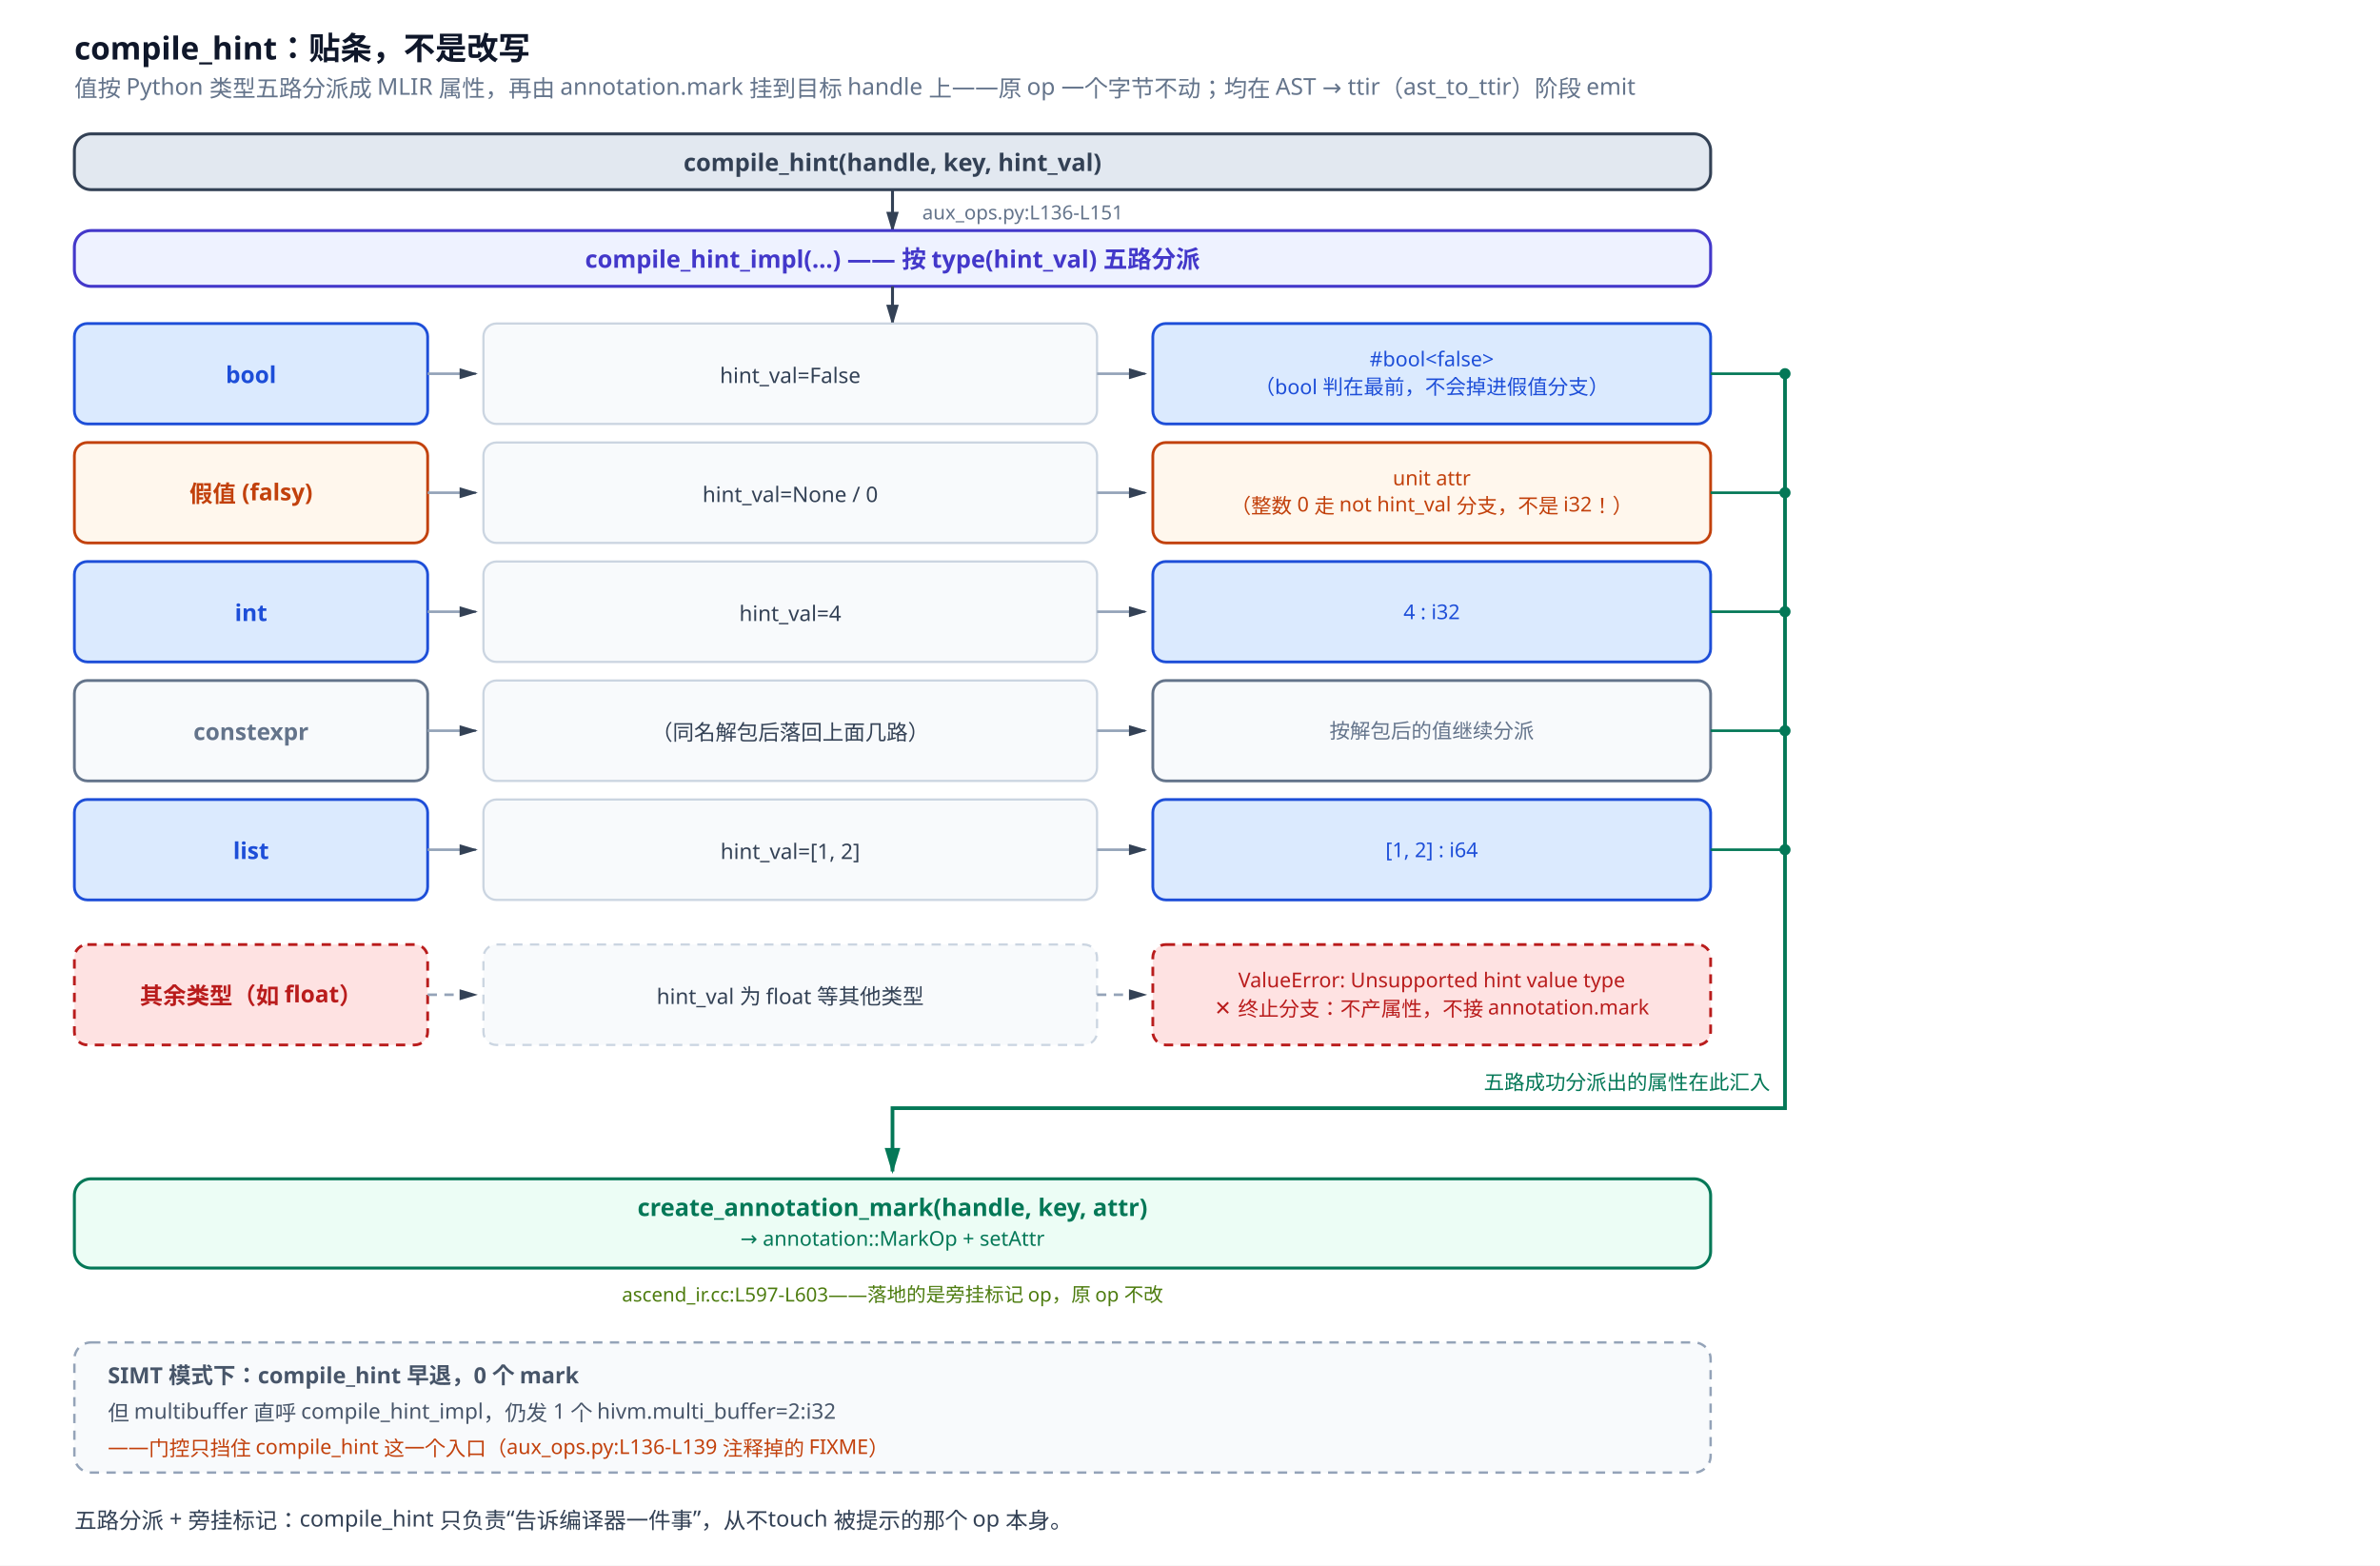
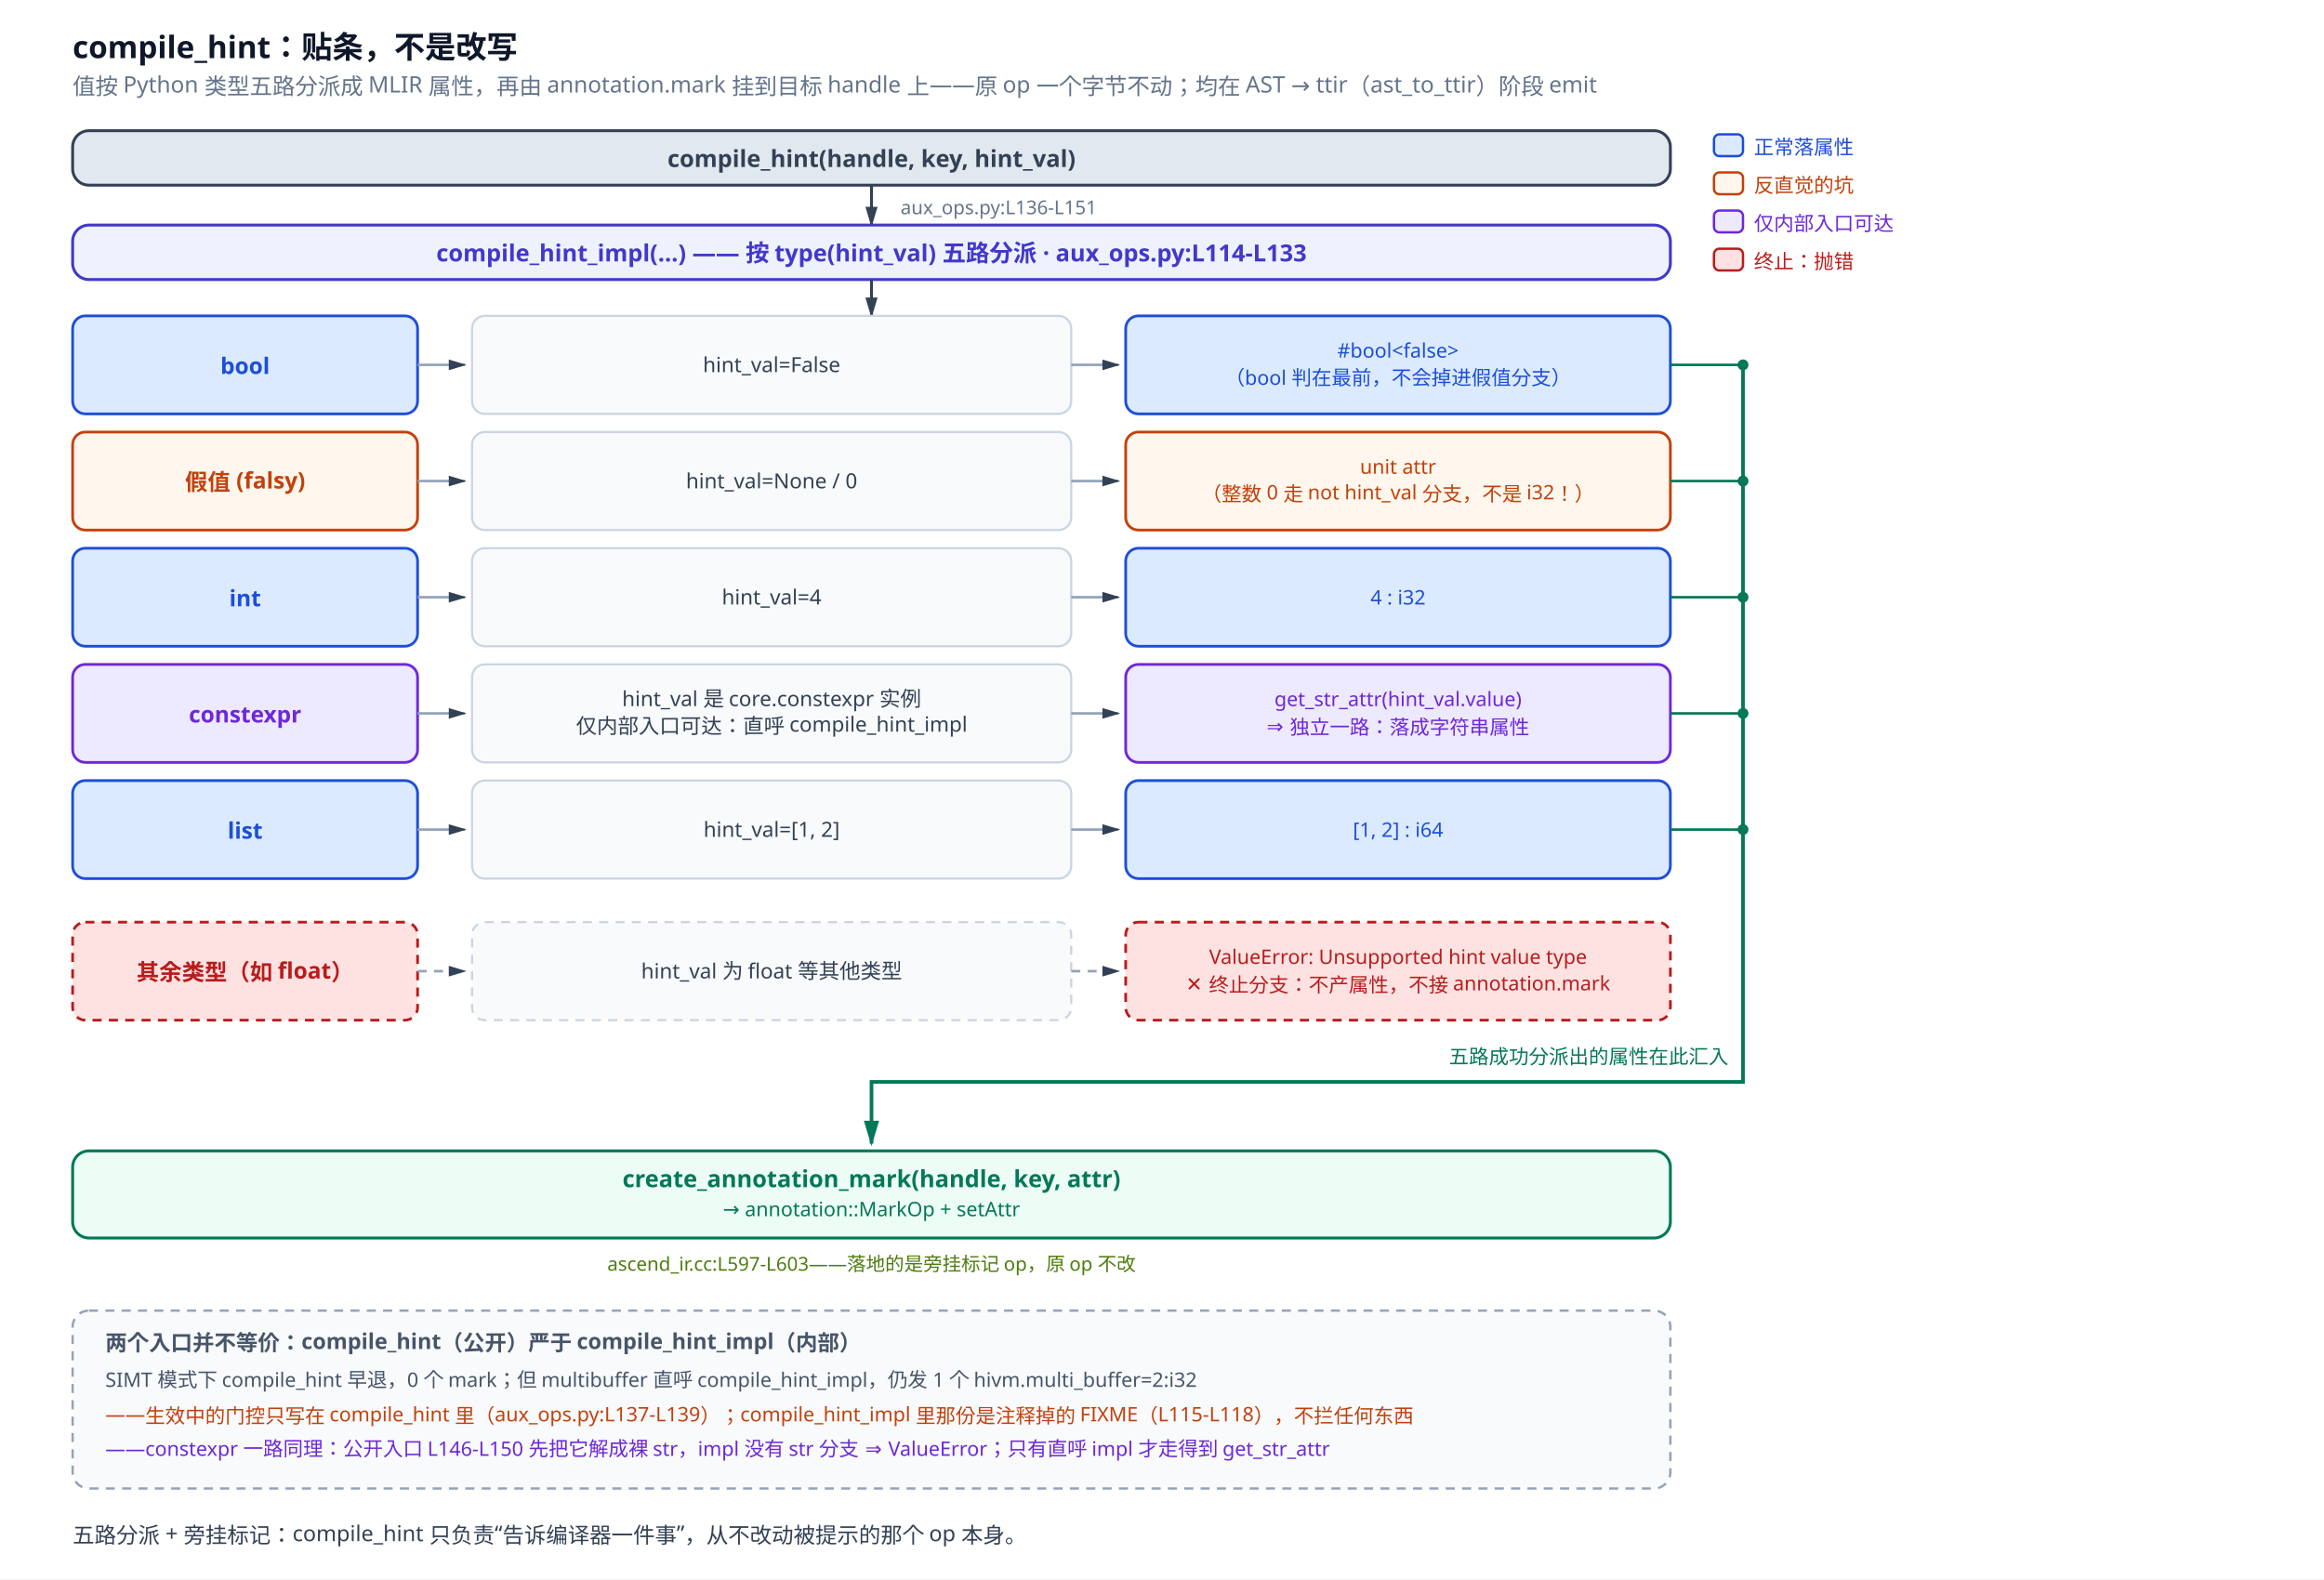
- <svg xmlns="http://www.w3.org/2000/svg" viewBox="0 0 1280 842">
+ <svg xmlns="http://www.w3.org/2000/svg" viewBox="0 0 1280 870">
  <defs>
    <marker id="a" viewBox="0 0 10 6" refX="9" refY="3" markerWidth="7" markerHeight="5" orient="auto">
      <path d="M0,0 L10,3 L0,6 Z" fill="#334155" />
    </marker>
    <marker id="g" viewBox="0 0 10 6" refX="9" refY="3" markerWidth="7" markerHeight="5" orient="auto">
      <path d="M0,0 L10,3 L0,6 Z" fill="#047857" />
    </marker>
  </defs>
-   <rect width="1280" height="842" fill="white" />
+   <rect width="1280" height="870" fill="white" />
  <text x="40" y="32" font-family="sans-serif" font-size="17" font-weight="bold" fill="#0f172a">compile_hint：贴条，不是改写</text>
  <text x="40" y="52" font-family="sans-serif" font-size="12.5" fill="#64748b">值按 Python 类型五路分派成 MLIR 属性，再由 annotation.mark 挂到目标 handle 上——原 op 一个字节不动；均在 AST → ttir（ast_to_ttir）阶段 emit</text>
+   <rect x="944" y="74" width="16" height="12" rx="3" fill="#dbeafe" stroke="#1d4ed8" stroke-width="1.3" />
+   <text x="966" y="85" font-family="sans-serif" font-size="11" fill="#1d4ed8">正常落属性</text>
+   <rect x="944" y="95" width="16" height="12" rx="3" fill="#fff7ed" stroke="#c2410c" stroke-width="1.3" />
+   <text x="966" y="106" font-family="sans-serif" font-size="11" fill="#c2410c">反直觉的坑</text>
+   <rect x="944" y="116" width="16" height="12" rx="3" fill="#ede9fe" stroke="#6d28d9" stroke-width="1.3" />
+   <text x="966" y="127" font-family="sans-serif" font-size="11" fill="#6d28d9">仅内部入口可达</text>
+   <rect x="944" y="137" width="16" height="12" rx="3" fill="#fee2e2" stroke="#b91c1c" stroke-width="1.3" />
+   <text x="966" y="148" font-family="sans-serif" font-size="11" fill="#b91c1c">终止：抛错</text>
  <rect x="40" y="72" width="880" height="30" rx="9" fill="#e2e8f0" stroke="#334155" stroke-width="1.6" />
  <text x="480.0" y="92.0" text-anchor="middle" font-family="sans-serif" font-size="13" font-weight="bold" fill="#334155">compile_hint(handle, key, hint_val)</text>
  <line x1="480.0" y1="102" x2="480.0" y2="124" stroke="#334155" stroke-width="1.6" marker-end="url(#a)" />
  <text x="496.0" y="118" font-family="sans-serif" font-size="10.5" fill="#64748b">aux_ops.py:L136-L151</text>
  <rect x="40" y="124" width="880" height="30" rx="9" fill="#eef2ff" stroke="#4338ca" stroke-width="1.6" />
-   <text x="480.0" y="144.0" text-anchor="middle" font-family="sans-serif" font-size="13" font-weight="bold" fill="#4338ca">compile_hint_impl(...)  ——  按 type(hint_val) 五路分派</text>
+   <text x="480.0" y="144.0" text-anchor="middle" font-family="sans-serif" font-size="13" font-weight="bold" fill="#4338ca">compile_hint_impl(...)  ——  按 type(hint_val) 五路分派  ·  aux_ops.py:L114-L133</text>
  <line x1="480.0" y1="154" x2="480.0" y2="174" stroke="#334155" stroke-width="1.6" marker-end="url(#a)" />
  <rect x="40" y="174" width="190" height="54" rx="7" fill="#dbeafe" stroke="#1d4ed8" stroke-width="1.5" />
  <text x="135.0" y="206.0" text-anchor="middle" font-family="sans-serif" font-size="12.5" font-weight="bold" fill="#1d4ed8">bool</text>
  <line x1="230" y1="201.0" x2="256" y2="201.0" stroke="#94a3b8" stroke-width="1.4" marker-end="url(#a)" />
  <rect x="260" y="174" width="330" height="54" rx="7" fill="#f8fafc" stroke="#cbd5e1" stroke-width="1.2" />
-   <text x="425.0" y="206.0" text-anchor="middle" font-family="sans-serif" font-size="11.5" fill="#334155">hint_val=False</text>
+   <text x="425.0" y="205.0" text-anchor="middle" font-family="sans-serif" font-size="11.5" fill="#334155">hint_val=False</text>
  <line x1="590" y1="201.0" x2="616" y2="201.0" stroke="#94a3b8" stroke-width="1.4" marker-end="url(#a)" />
  <rect x="620" y="174" width="300" height="54" rx="7" fill="#dbeafe" stroke="#1d4ed8" stroke-width="1.5" />
  <text x="770.0" y="197.0" text-anchor="middle" font-family="sans-serif" font-size="11" fill="#1d4ed8">#bool&lt;false&gt;</text>
  <text x="770.0" y="212.0" text-anchor="middle" font-family="sans-serif" font-size="11" fill="#1d4ed8">（bool 判在最前，不会掉进假值分支）</text>
  <line x1="920" y1="201.0" x2="960" y2="201.0" stroke="#047857" stroke-width="1.4" />
  <circle cx="960" cy="201.0" r="3" fill="#047857" />
  <rect x="40" y="238" width="190" height="54" rx="7" fill="#fff7ed" stroke="#c2410c" stroke-width="1.5" />
  <text x="135.0" y="270.0" text-anchor="middle" font-family="sans-serif" font-size="12.5" font-weight="bold" fill="#c2410c">假值 (falsy)</text>
  <line x1="230" y1="265.0" x2="256" y2="265.0" stroke="#94a3b8" stroke-width="1.4" marker-end="url(#a)" />
  <rect x="260" y="238" width="330" height="54" rx="7" fill="#f8fafc" stroke="#cbd5e1" stroke-width="1.2" />
-   <text x="425.0" y="270.0" text-anchor="middle" font-family="sans-serif" font-size="11.5" fill="#334155">hint_val=None / 0</text>
+   <text x="425.0" y="269.0" text-anchor="middle" font-family="sans-serif" font-size="11.5" fill="#334155">hint_val=None / 0</text>
  <line x1="590" y1="265.0" x2="616" y2="265.0" stroke="#94a3b8" stroke-width="1.4" marker-end="url(#a)" />
  <rect x="620" y="238" width="300" height="54" rx="7" fill="#fff7ed" stroke="#c2410c" stroke-width="1.5" />
  <text x="770.0" y="261.0" text-anchor="middle" font-family="sans-serif" font-size="11" fill="#c2410c">unit attr</text>
  <text x="770.0" y="276.0" text-anchor="middle" font-family="sans-serif" font-size="11" fill="#c2410c">（整数 0 走 not hint_val 分支，不是 i32！）</text>
  <line x1="920" y1="265.0" x2="960" y2="265.0" stroke="#047857" stroke-width="1.4" />
  <circle cx="960" cy="265.0" r="3" fill="#047857" />
  <rect x="40" y="302" width="190" height="54" rx="7" fill="#dbeafe" stroke="#1d4ed8" stroke-width="1.5" />
  <text x="135.0" y="334.0" text-anchor="middle" font-family="sans-serif" font-size="12.5" font-weight="bold" fill="#1d4ed8">int</text>
  <line x1="230" y1="329.0" x2="256" y2="329.0" stroke="#94a3b8" stroke-width="1.4" marker-end="url(#a)" />
  <rect x="260" y="302" width="330" height="54" rx="7" fill="#f8fafc" stroke="#cbd5e1" stroke-width="1.2" />
-   <text x="425.0" y="334.0" text-anchor="middle" font-family="sans-serif" font-size="11.5" fill="#334155">hint_val=4</text>
+   <text x="425.0" y="333.0" text-anchor="middle" font-family="sans-serif" font-size="11.5" fill="#334155">hint_val=4</text>
  <line x1="590" y1="329.0" x2="616" y2="329.0" stroke="#94a3b8" stroke-width="1.4" marker-end="url(#a)" />
  <rect x="620" y="302" width="300" height="54" rx="7" fill="#dbeafe" stroke="#1d4ed8" stroke-width="1.5" />
  <text x="770.0" y="333.0" text-anchor="middle" font-family="sans-serif" font-size="11" fill="#1d4ed8">4 : i32</text>
  <line x1="920" y1="329.0" x2="960" y2="329.0" stroke="#047857" stroke-width="1.4" />
  <circle cx="960" cy="329.0" r="3" fill="#047857" />
-   <rect x="40" y="366" width="190" height="54" rx="7" fill="#f8fafc" stroke="#64748b" stroke-width="1.5" />
-   <text x="135.0" y="398.0" text-anchor="middle" font-family="sans-serif" font-size="12.5" font-weight="bold" fill="#64748b">constexpr</text>
+   <rect x="40" y="366" width="190" height="54" rx="7" fill="#ede9fe" stroke="#6d28d9" stroke-width="1.5" />
+   <text x="135.0" y="398.0" text-anchor="middle" font-family="sans-serif" font-size="12.5" font-weight="bold" fill="#6d28d9">constexpr</text>
  <line x1="230" y1="393.0" x2="256" y2="393.0" stroke="#94a3b8" stroke-width="1.4" marker-end="url(#a)" />
  <rect x="260" y="366" width="330" height="54" rx="7" fill="#f8fafc" stroke="#cbd5e1" stroke-width="1.2" />
-   <text x="425.0" y="398.0" text-anchor="middle" font-family="sans-serif" font-size="11.5" fill="#334155">（同名解包后落回上面几路）</text>
+   <text x="425.0" y="389.0" text-anchor="middle" font-family="sans-serif" font-size="11.5" fill="#334155">hint_val 是 core.constexpr 实例</text>
+   <text x="425.0" y="404.0" text-anchor="middle" font-family="sans-serif" font-size="11.5" fill="#334155">仅内部入口可达：直呼 compile_hint_impl</text>
  <line x1="590" y1="393.0" x2="616" y2="393.0" stroke="#94a3b8" stroke-width="1.4" marker-end="url(#a)" />
-   <rect x="620" y="366" width="300" height="54" rx="7" fill="#f8fafc" stroke="#64748b" stroke-width="1.5" />
-   <text x="770.0" y="397.0" text-anchor="middle" font-family="sans-serif" font-size="11" fill="#64748b">按解包后的值继续分派</text>
+   <rect x="620" y="366" width="300" height="54" rx="7" fill="#ede9fe" stroke="#6d28d9" stroke-width="1.5" />
+   <text x="770.0" y="389.0" text-anchor="middle" font-family="sans-serif" font-size="11" fill="#6d28d9">get_str_attr(hint_val.value)</text>
+   <text x="770.0" y="404.0" text-anchor="middle" font-family="sans-serif" font-size="11" fill="#6d28d9">⇒ 独立一路：落成字符串属性</text>
  <line x1="920" y1="393.0" x2="960" y2="393.0" stroke="#047857" stroke-width="1.4" />
  <circle cx="960" cy="393.0" r="3" fill="#047857" />
  <rect x="40" y="430" width="190" height="54" rx="7" fill="#dbeafe" stroke="#1d4ed8" stroke-width="1.5" />
  <text x="135.0" y="462.0" text-anchor="middle" font-family="sans-serif" font-size="12.5" font-weight="bold" fill="#1d4ed8">list</text>
  <line x1="230" y1="457.0" x2="256" y2="457.0" stroke="#94a3b8" stroke-width="1.4" marker-end="url(#a)" />
  <rect x="260" y="430" width="330" height="54" rx="7" fill="#f8fafc" stroke="#cbd5e1" stroke-width="1.2" />
-   <text x="425.0" y="462.0" text-anchor="middle" font-family="sans-serif" font-size="11.5" fill="#334155">hint_val=[1, 2]</text>
+   <text x="425.0" y="461.0" text-anchor="middle" font-family="sans-serif" font-size="11.5" fill="#334155">hint_val=[1, 2]</text>
  <line x1="590" y1="457.0" x2="616" y2="457.0" stroke="#94a3b8" stroke-width="1.4" marker-end="url(#a)" />
  <rect x="620" y="430" width="300" height="54" rx="7" fill="#dbeafe" stroke="#1d4ed8" stroke-width="1.5" />
  <text x="770.0" y="461.0" text-anchor="middle" font-family="sans-serif" font-size="11" fill="#1d4ed8">[1, 2] : i64</text>
  <line x1="920" y1="457.0" x2="960" y2="457.0" stroke="#047857" stroke-width="1.4" />
  <circle cx="960" cy="457.0" r="3" fill="#047857" />
  <rect x="40" y="508" width="190" height="54" rx="7" fill="#fee2e2" stroke="#b91c1c" stroke-width="1.5" stroke-dasharray="5,4" />
  <text x="135.0" y="540.0" text-anchor="middle" font-family="sans-serif" font-size="12.5" font-weight="bold" fill="#b91c1c">其余类型（如 float）</text>
  <line x1="230" y1="535.0" x2="256" y2="535.0" stroke="#94a3b8" stroke-width="1.4" stroke-dasharray="5,4" marker-end="url(#a)" />
  <rect x="260" y="508" width="330" height="54" rx="7" fill="#f8fafc" stroke="#cbd5e1" stroke-width="1.2" stroke-dasharray="5,4" />
-   <text x="425.0" y="540.0" text-anchor="middle" font-family="sans-serif" font-size="11.5" fill="#334155">hint_val 为 float 等其他类型</text>
+   <text x="425.0" y="539.0" text-anchor="middle" font-family="sans-serif" font-size="11.5" fill="#334155">hint_val 为 float 等其他类型</text>
  <line x1="590" y1="535.0" x2="616" y2="535.0" stroke="#94a3b8" stroke-width="1.4" stroke-dasharray="5,4" marker-end="url(#a)" />
  <rect x="620" y="508" width="300" height="54" rx="7" fill="#fee2e2" stroke="#b91c1c" stroke-width="1.5" stroke-dasharray="5,4" />
  <text x="770.0" y="531.0" text-anchor="middle" font-family="sans-serif" font-size="11" fill="#b91c1c">ValueError: Unsupported hint value type</text>
  <text x="770.0" y="546.0" text-anchor="middle" font-family="sans-serif" font-size="11" fill="#b91c1c">✕ 终止分支：不产属性，不接 annotation.mark</text>
  <polyline points="960,201.0 960,596 480.0,596 480.0,630" fill="none" stroke="#047857" stroke-width="2" marker-end="url(#g)" />
  <text x="952" y="586" text-anchor="end" font-family="sans-serif" font-size="11" fill="#047857">五路成功分派出的属性在此汇入</text>
  <rect x="40" y="634" width="880" height="48" rx="9" fill="#ecfdf5" stroke="#047857" stroke-width="1.6" />
  <text x="480.0" y="654.0" text-anchor="middle" font-family="sans-serif" font-size="13" font-weight="bold" fill="#047857">create_annotation_mark(handle, key, attr)</text>
  <text x="480.0" y="670.0" text-anchor="middle" font-family="sans-serif" font-size="11" fill="#047857">→ annotation::MarkOp + setAttr</text>
  <text x="480.0" y="700" text-anchor="middle" font-family="sans-serif" font-size="10.5" fill="#4d7c0f">ascend_ir.cc:L597-L603——落地的是旁挂标记 op，原 op 不改</text>
-   <rect x="40" y="722" width="880" height="70" rx="9" fill="#f8fafc" stroke="#94a3b8" stroke-width="1.3" stroke-dasharray="5,4" />
-   <text x="58" y="744" font-family="sans-serif" font-size="12" font-weight="bold" fill="#475569">SIMT 模式下：compile_hint 早退，0 个 mark</text>
-   <text x="58" y="764" font-family="sans-serif" font-size="11.5" fill="#475569">但 multibuffer 直呼 compile_hint_impl，仍发 1 个 hivm.multi_buffer=2:i32</text>
-   <text x="58" y="782" font-family="sans-serif" font-size="11" fill="#c2410c">——门控只挡住 compile_hint 这一个入口（aux_ops.py:L136-L139 注释掉的 FIXME）</text>
-   <text x="40" y="822" font-family="sans-serif" font-size="12" fill="#334155">五路分派 + 旁挂标记：compile_hint 只负责“告诉编译器一件事”，从不touch 被提示的那个 op 本身。</text>
+   <rect x="40" y="722" width="880" height="98" rx="9" fill="#f8fafc" stroke="#94a3b8" stroke-width="1.3" stroke-dasharray="5,4" />
+   <text x="58" y="744" font-family="sans-serif" font-size="12" font-weight="bold" fill="#475569">两个入口并不等价：compile_hint（公开）严于 compile_hint_impl（内部）</text>
+   <text x="58" y="764" font-family="sans-serif" font-size="11" fill="#475569">SIMT 模式下 compile_hint 早退，0 个 mark；但 multibuffer 直呼 compile_hint_impl，仍发 1 个 hivm.multi_buffer=2:i32</text>
+   <text x="58" y="783" font-family="sans-serif" font-size="11" fill="#c2410c">——生效中的门控只写在 compile_hint 里（aux_ops.py:L137-L139）；compile_hint_impl 里那份是注释掉的 FIXME（L115-L118），不拦任何东西</text>
+   <text x="58" y="802" font-family="sans-serif" font-size="11" fill="#6d28d9">——constexpr 一路同理：公开入口 L146-L150 先把它解成裸 str，impl 没有 str 分支 ⇒ ValueError；只有直呼 impl 才走得到 get_str_attr</text>
+   <text x="40" y="850" font-family="sans-serif" font-size="12" fill="#334155">五路分派 + 旁挂标记：compile_hint 只负责“告诉编译器一件事”，从不改动被提示的那个 op 本身。</text>
</svg>
